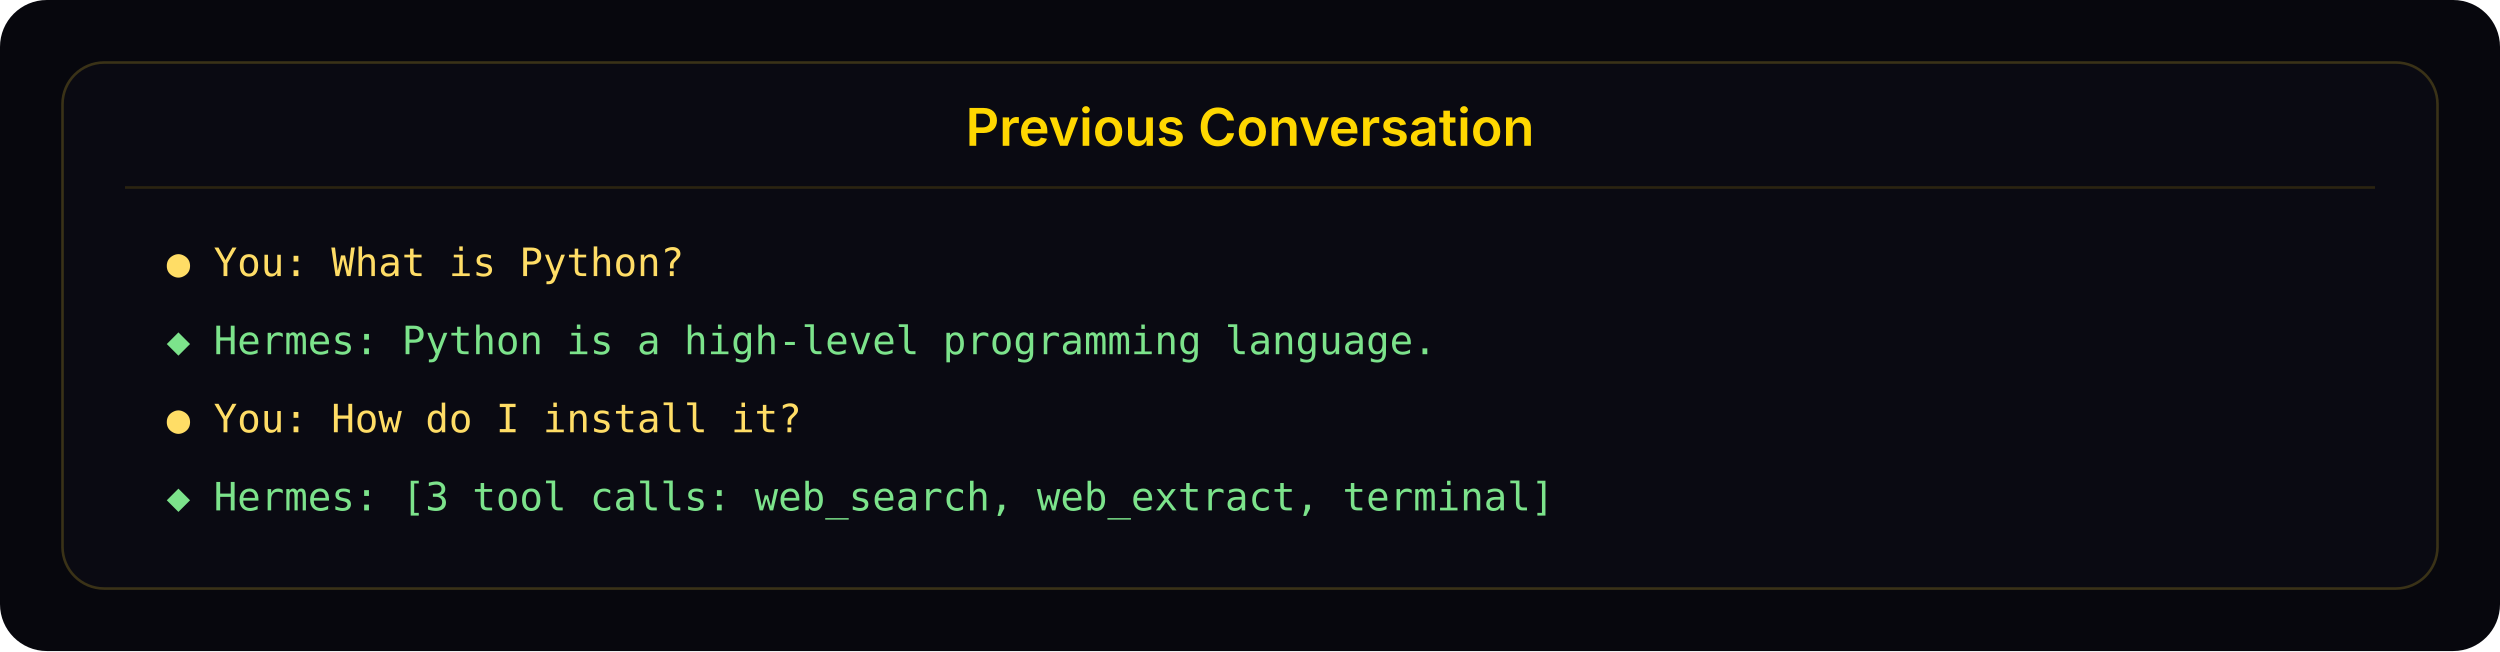
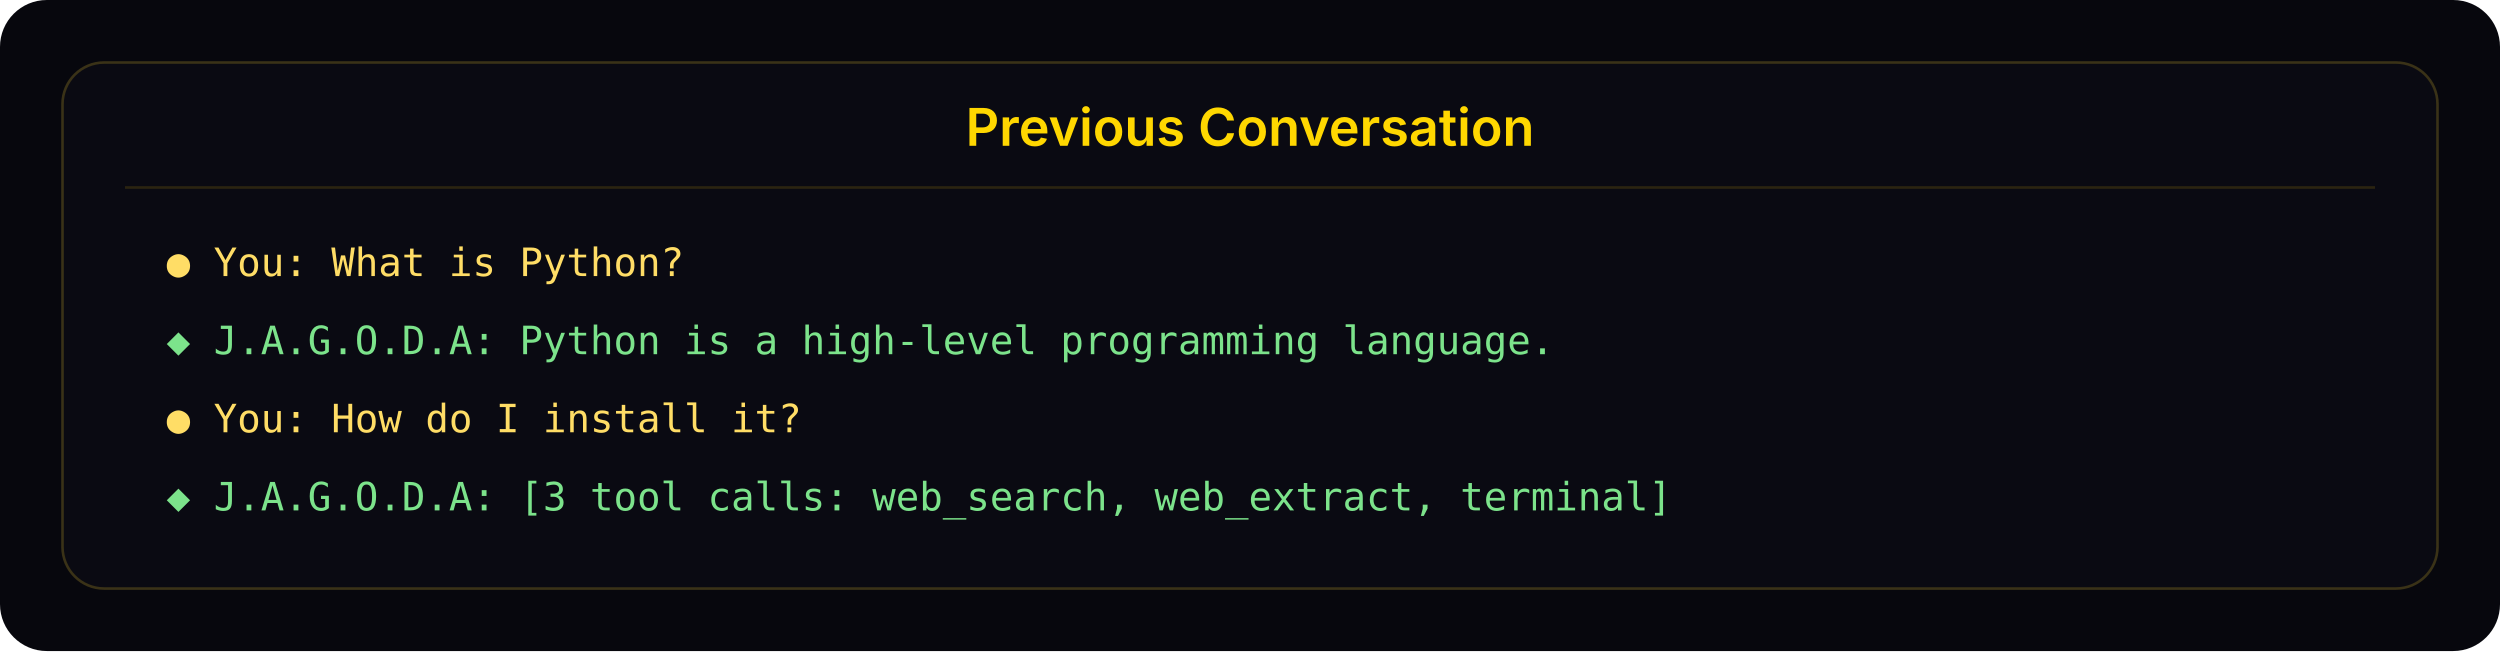
<svg xmlns="http://www.w3.org/2000/svg" width="960" height="250" viewBox="0 0 960 250" role="img" aria-labelledby="title desc">
  <rect width="960" height="250" rx="18" fill="#07070d" />
  <rect x="24" y="24" width="912" height="202" rx="16" fill="#0a0a12" stroke="#3a3217" />
  <text x="480" y="56" text-anchor="middle" fill="#ffd700" font-family="Inter, sans-serif" font-size="20" font-weight="600">Previous Conversation</text>
  <line x1="48" y1="72" x2="912" y2="72" stroke="#2b2410" />
  <text x="64" y="106" fill="#ffdd66" font-family="JetBrains Mono, monospace" font-size="15">● You: What is Python?</text>
-   <text x="64" y="136" fill="#7ce38b" font-family="JetBrains Mono, monospace" font-size="15">◆ Hermes: Python is a high-level programming language.</text>
+   <text x="64" y="136" fill="#7ce38b" font-family="JetBrains Mono, monospace" font-size="15">◆ J.A.G.O.D.A: Python is a high-level programming language.</text>
  <text x="64" y="166" fill="#ffdd66" font-family="JetBrains Mono, monospace" font-size="15">● You: How do I install it?</text>
-   <text x="64" y="196" fill="#7ce38b" font-family="JetBrains Mono, monospace" font-size="15">◆ Hermes: [3 tool calls: web_search, web_extract, terminal]</text>
+   <text x="64" y="196" fill="#7ce38b" font-family="JetBrains Mono, monospace" font-size="15">◆ J.A.G.O.D.A: [3 tool calls: web_search, web_extract, terminal]</text>
</svg>
